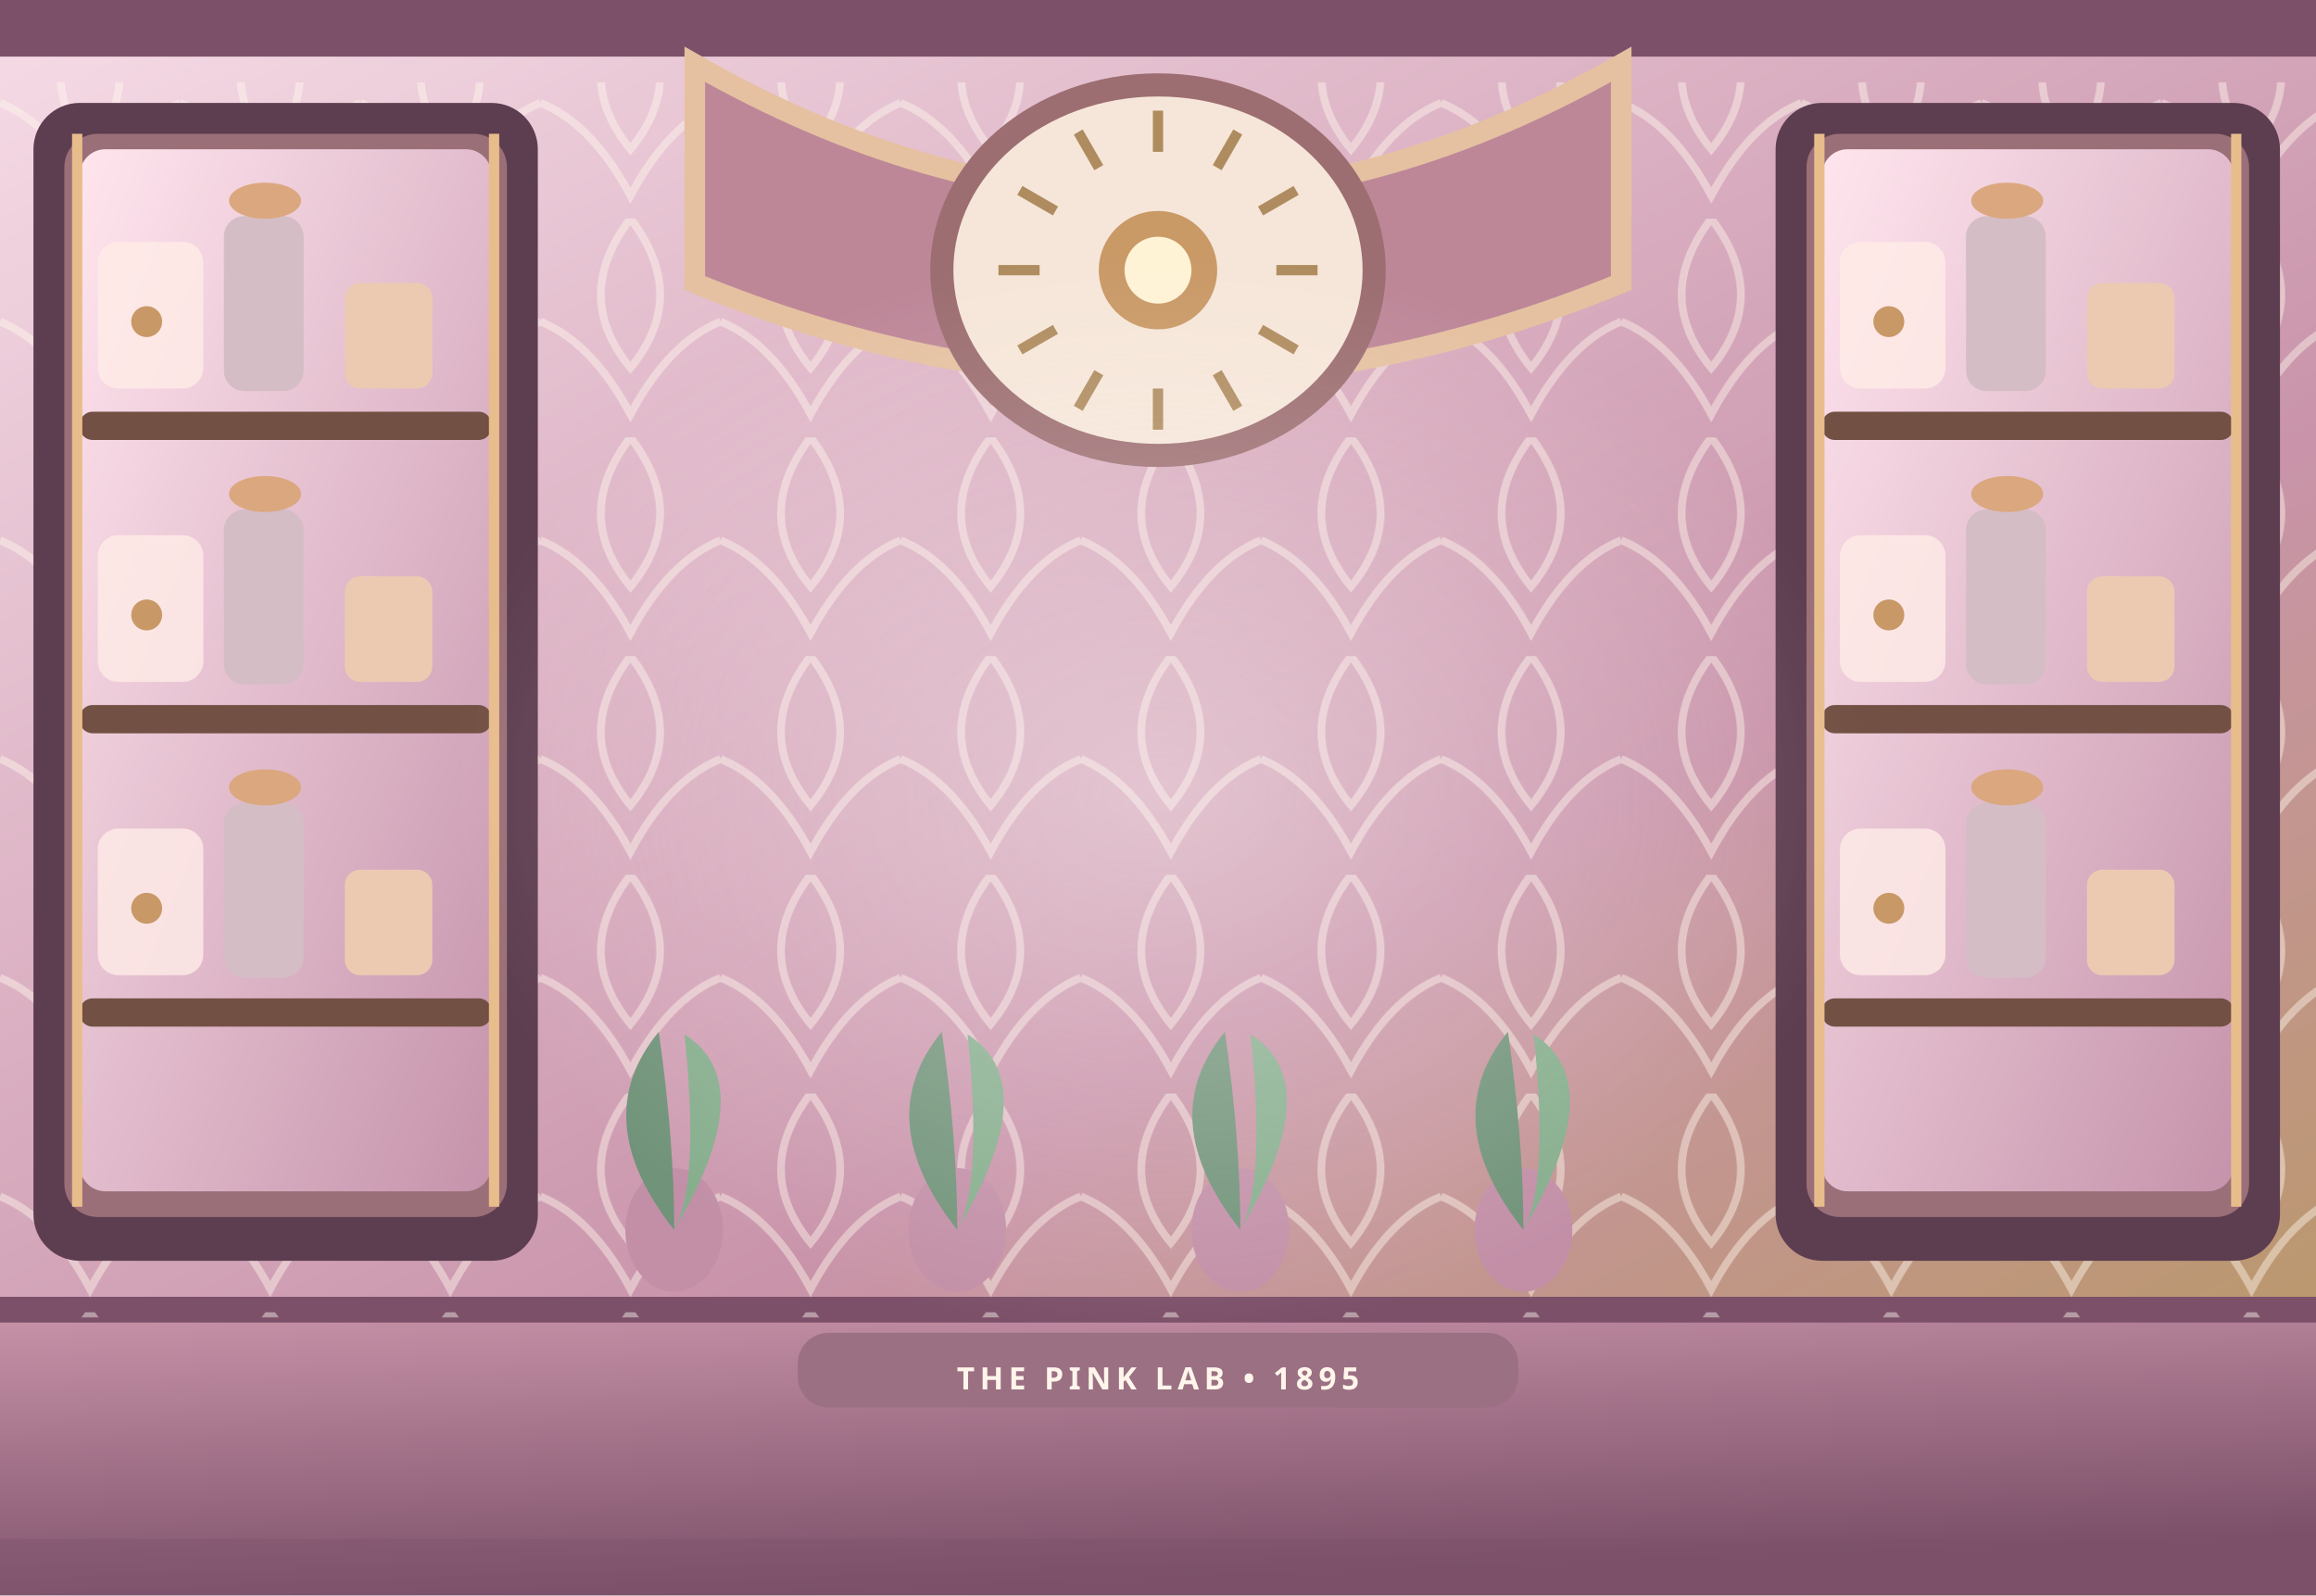
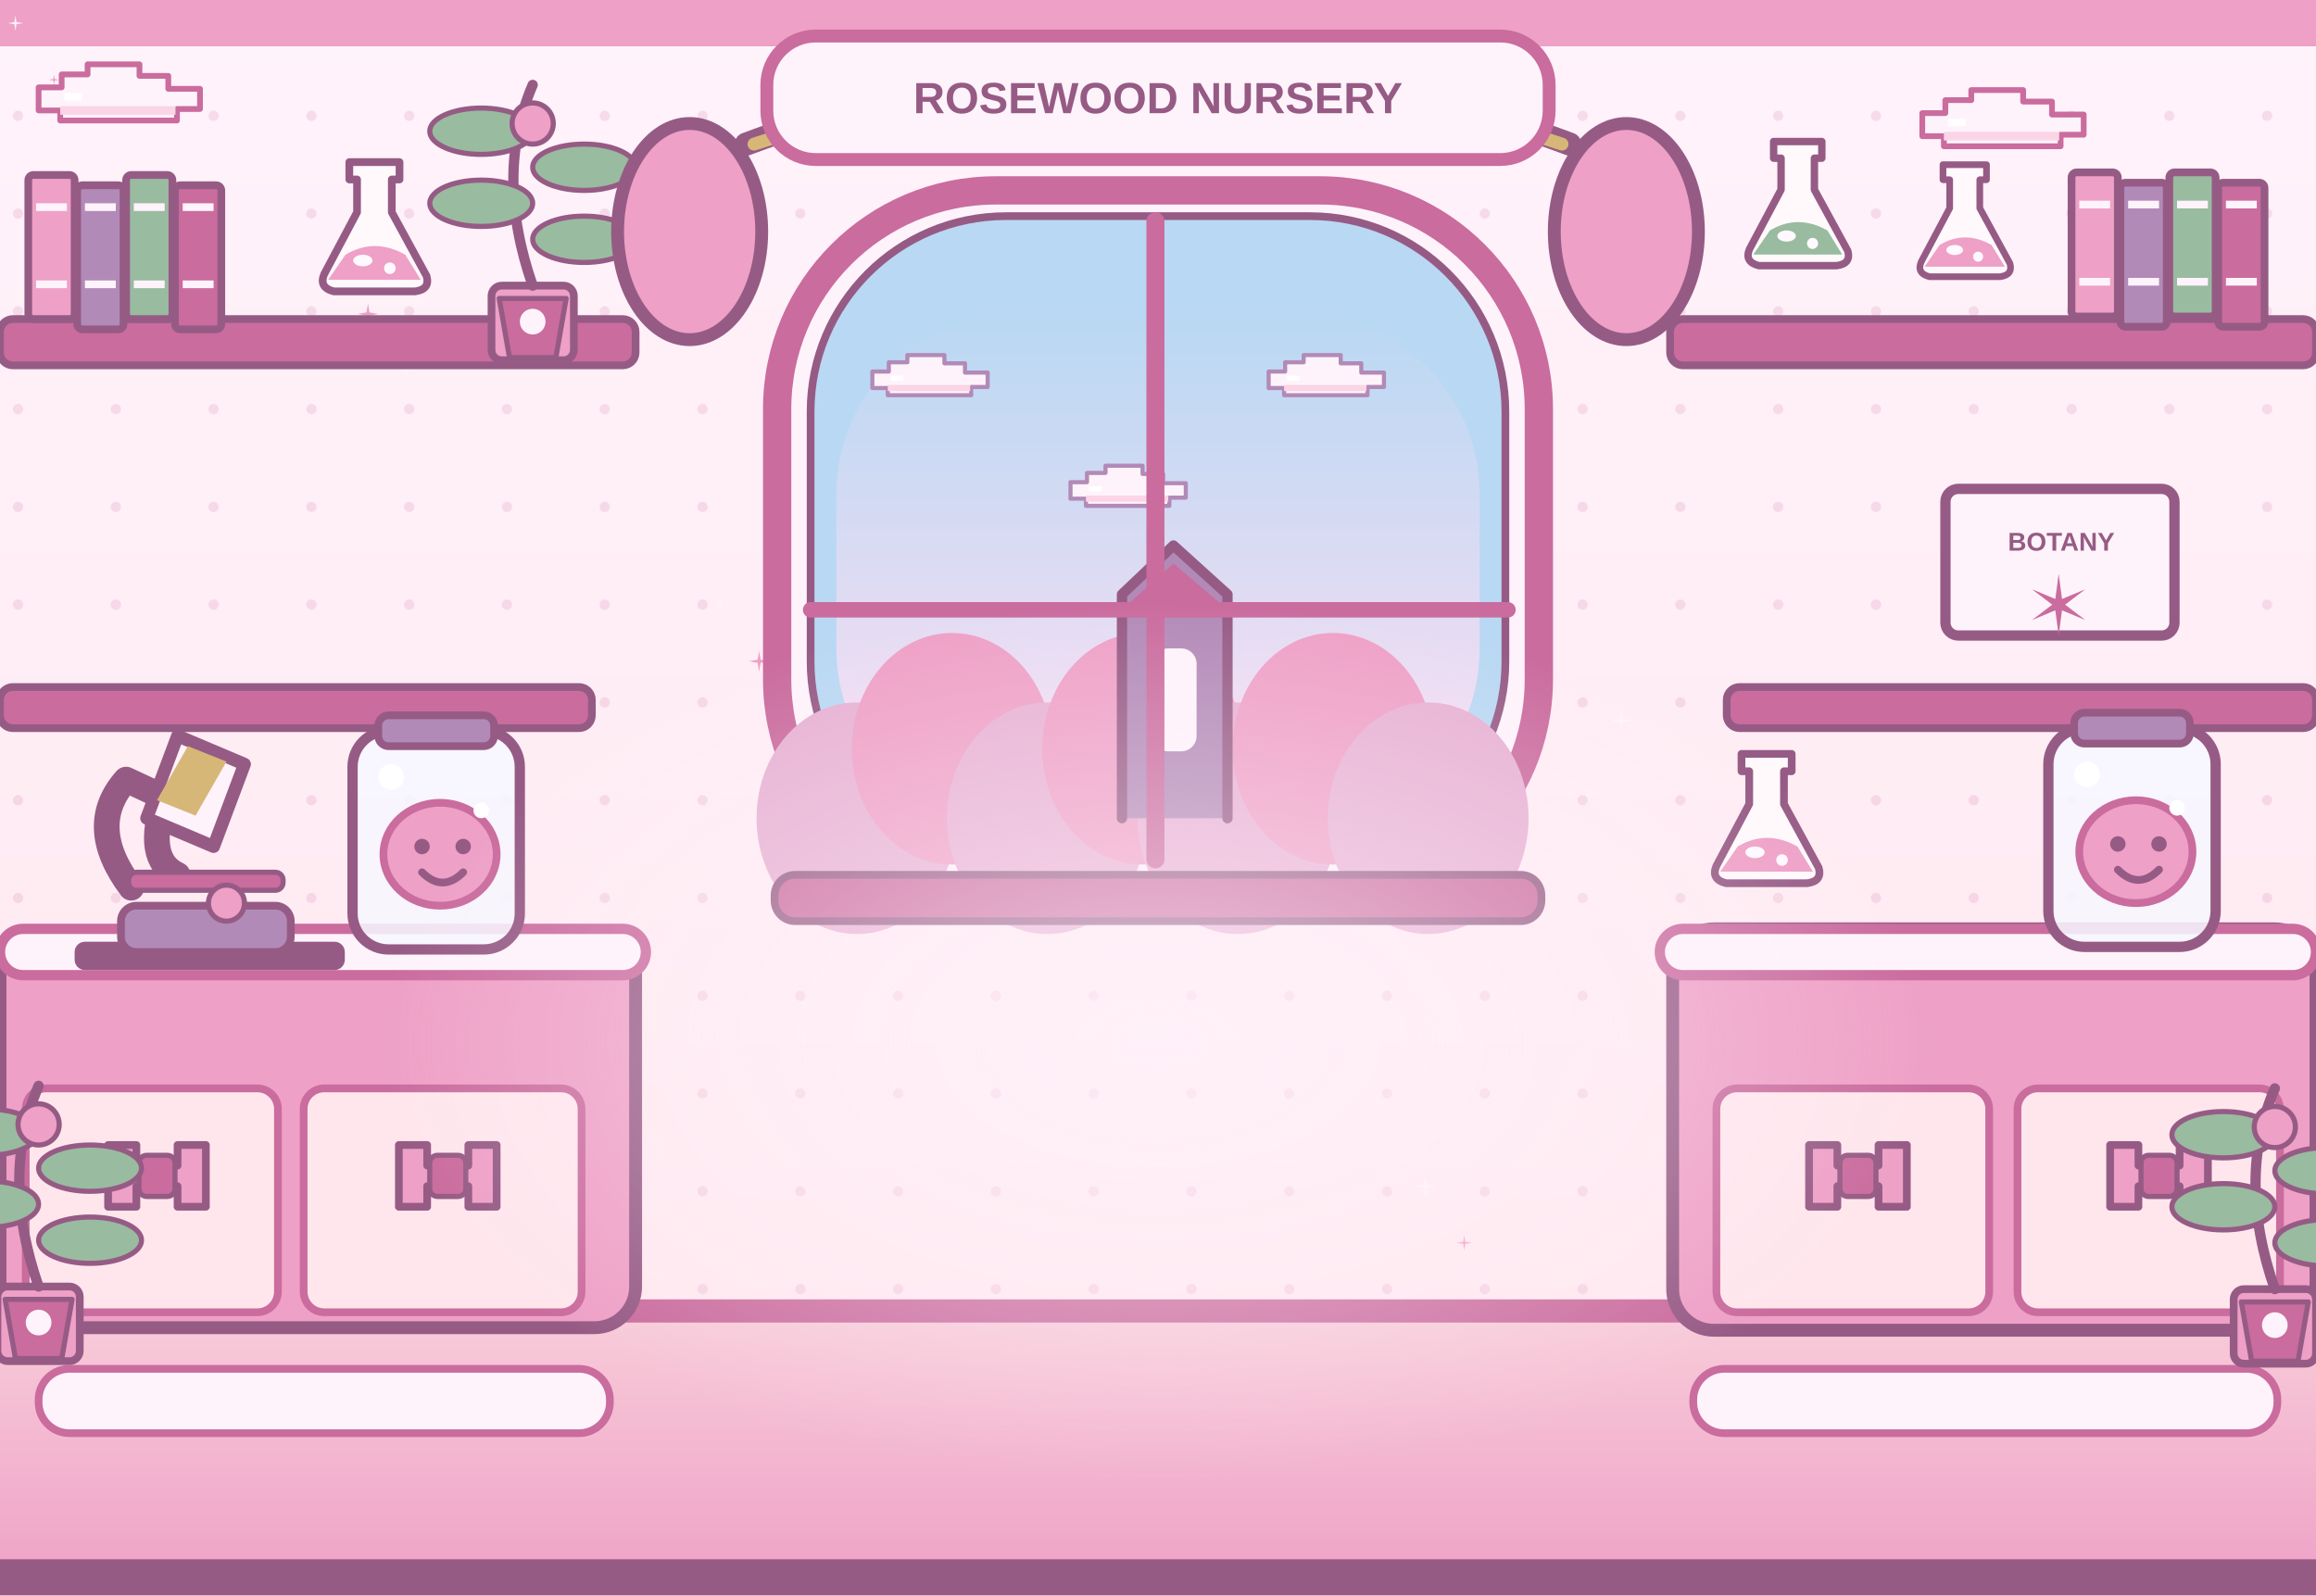
- <svg xmlns="http://www.w3.org/2000/svg" viewBox="0 0 900 620" width="900" height="620" role="img" aria-label="victorian laboratory environment">
+ <svg xmlns="http://www.w3.org/2000/svg" width="900" height="620" viewBox="0 0 900 620" role="img" aria-label="Cozy victorian miniature laboratory background">
  <defs>
-     <linearGradient id="wall" x2="0.8" y2="1">
-       <stop stop-color="#f6dce7" />
-       <stop offset=".65" stop-color="#c994aa" />
-       <stop offset="1" stop-color="#ba986b" />
+     <linearGradient id="walls" x2="0" y2="1">
+       <stop stop-color="#fff3fb" />
+       <stop offset="1" stop-color="#ffe6ed" />
    </linearGradient>
-     <linearGradient id="floor" x2="0.3" y2="1">
-       <stop stop-color="#c994aa" />
-       <stop offset="1" stop-color="#7c5069" />
+     <linearGradient id="skyGradient" x2="0" y2="1">
+       <stop stop-color="#b9d8f3" />
+       <stop offset="1" stop-color="#ffdef3" />
    </linearGradient>
-     <linearGradient id="cabinet" x2="1" y2="1">
-       <stop stop-color="#ffe5ee" />
-       <stop offset="1" stop-color="#c593ab" />
+     <linearGradient id="floor" x2="0" y2="1">
+       <stop stop-color="#f8ccd9" />
+       <stop offset="1" stop-color="#eea0c6" />
    </linearGradient>
-     <linearGradient id="greenGlass" x2="1" y2="1">
-       <stop stop-color="#d1eac4" />
-       <stop offset="1" stop-color="#91b291" />
-     </linearGradient>
-     <linearGradient id="sky" x2="1" y2="1">
-       <stop stop-color="#91dce5" />
-       <stop offset="1" stop-color="#ffeaf6" />
-     </linearGradient>
-     <linearGradient id="cosmos" x2="1" y2="1">
-       <stop stop-color="#58337d" />
-       <stop offset=".6" stop-color="#c465bb" />
-       <stop offset="1" stop-color="#ffd2f9" />
-     </linearGradient>
-     <linearGradient id="crystal" x2="1" y2="1">
-       <stop stop-color="#fff1ff" />
-       <stop offset=".5" stop-color="#be83dc" />
-       <stop offset="1" stop-color="#6d3a9f" />
-     </linearGradient>
-     <radialGradient id="core">
-       <stop stop-color="#fff" />
-       <stop offset=".5" stop-color="#ffc5ef" />
-       <stop offset="1" stop-color="#b477ed" />
+     <radialGradient id="mid">
+       <stop stop-color="#fff3fb" stop-opacity=".7" />
+       <stop offset="1" stop-color="#fff3fb" stop-opacity="0" />
    </radialGradient>
-     <radialGradient id="calm">
-       <stop stop-color="#fffafa" stop-opacity=".72" />
-       <stop offset="1" stop-color="#fffafa" stop-opacity="0" />
-     </radialGradient>
-     <pattern id="wallpaper" width="70" height="85" patternUnits="userSpaceOnUse">
-       <path d="M35 0 Q12 30 35 58 Q58 30 35 0 M0 40 Q20 48 35 76 Q50 48 70 40" stroke="#fff6eb" stroke-width="3" fill="none" />
-     </pattern>
-     <pattern id="boomerang" width="140" height="110" patternUnits="userSpaceOnUse">
-       <path d="M16 10 L70 35 L22 29 Z M85 65 L120 47 L133 61 L95 76 Z" fill="#fff8e1" stroke="#fff" stroke-width="3" />
+     <pattern id="dots" width="38" height="38" patternUnits="userSpaceOnUse">
+       <circle cx="7" cy="7" r="2" fill="#ca6c9e" opacity=".17" />
    </pattern>
  </defs>
-   <rect x="0" y="0" width="900" height="620" fill="url(#wall)" rx="0" />
-   <rect x="0" y="508" width="900" height="112" fill="url(#floor)" rx="0" />
-   <rect x="0" y="504" width="900" height="10" fill="#7c5069" rx="0" />
-   <rect x="0" y="0" width="900" height="22" fill="#7c5069" rx="0" />
-   <rect x="0" y="32" width="900" height="480" fill="url(#wallpaper)" rx="0" opacity=".45" />
-   <rect x="13" y="40" width="196" height="450" fill="#5d3d50" rx="18" />
-   <rect x="25" y="52" width="172" height="421" fill="#9a6f78" rx="13" />
-   <rect x="31" y="58" width="160" height="405" fill="url(#cabinet)" rx="10" />
-   <rect x="31" y="160" width="160" height="11" fill="#725044" rx="5" />
-   <rect x="38" y="94" width="41" height="57" fill="#ffece7" rx="8" opacity=".8" />
-   <rect x="87" y="84" width="31" height="68" fill="#d4bdc5" rx="8" />
-   <rect x="134" y="110" width="34" height="41" fill="#eccab2" rx="6" />
-   <circle cx="57" cy="125" r="6" fill="#c89867" />
-   <ellipse cx="103" cy="78" rx="14" ry="7" fill="#dba77f" />
-   <rect x="31" y="274" width="160" height="11" fill="#725044" rx="5" />
-   <rect x="38" y="208" width="41" height="57" fill="#ffece7" rx="8" opacity=".8" />
-   <rect x="87" y="198" width="31" height="68" fill="#d4bdc5" rx="8" />
-   <rect x="134" y="224" width="34" height="41" fill="#eccab2" rx="6" />
-   <circle cx="57" cy="239" r="6" fill="#c89867" />
-   <ellipse cx="103" cy="192" rx="14" ry="7" fill="#dba77f" />
-   <rect x="31" y="388" width="160" height="11" fill="#725044" rx="5" />
-   <rect x="38" y="322" width="41" height="57" fill="#ffece7" rx="8" opacity=".8" />
-   <rect x="87" y="312" width="31" height="68" fill="#d4bdc5" rx="8" />
-   <rect x="134" y="338" width="34" height="41" fill="#eccab2" rx="6" />
-   <circle cx="57" cy="353" r="6" fill="#c89867" />
-   <ellipse cx="103" cy="306" rx="14" ry="7" fill="#dba77f" />
-   <path d="M30 52 L30 469" fill="none" stroke="#e8bd8c" stroke-width="4" />
-   <path d="M192 52 L192 469" fill="none" stroke="#e8bd8c" stroke-width="4" />
-   <rect x="690" y="40" width="196" height="450" fill="#5d3d50" rx="18" />
-   <rect x="702" y="52" width="172" height="421" fill="#9a6f78" rx="13" />
-   <rect x="708" y="58" width="160" height="405" fill="url(#cabinet)" rx="10" />
-   <rect x="708" y="160" width="160" height="11" fill="#725044" rx="5" />
-   <rect x="715" y="94" width="41" height="57" fill="#ffece7" rx="8" opacity=".8" />
-   <rect x="764" y="84" width="31" height="68" fill="#d4bdc5" rx="8" />
-   <rect x="811" y="110" width="34" height="41" fill="#eccab2" rx="6" />
-   <circle cx="734" cy="125" r="6" fill="#c89867" />
-   <ellipse cx="780" cy="78" rx="14" ry="7" fill="#dba77f" />
-   <rect x="708" y="274" width="160" height="11" fill="#725044" rx="5" />
-   <rect x="715" y="208" width="41" height="57" fill="#ffece7" rx="8" opacity=".8" />
-   <rect x="764" y="198" width="31" height="68" fill="#d4bdc5" rx="8" />
-   <rect x="811" y="224" width="34" height="41" fill="#eccab2" rx="6" />
-   <circle cx="734" cy="239" r="6" fill="#c89867" />
-   <ellipse cx="780" cy="192" rx="14" ry="7" fill="#dba77f" />
-   <rect x="708" y="388" width="160" height="11" fill="#725044" rx="5" />
-   <rect x="715" y="322" width="41" height="57" fill="#ffece7" rx="8" opacity=".8" />
-   <rect x="764" y="312" width="31" height="68" fill="#d4bdc5" rx="8" />
-   <rect x="811" y="338" width="34" height="41" fill="#eccab2" rx="6" />
-   <circle cx="734" cy="353" r="6" fill="#c89867" />
-   <ellipse cx="780" cy="306" rx="14" ry="7" fill="#dba77f" />
-   <path d="M707 52 L707 469" fill="none" stroke="#e8bd8c" stroke-width="4" />
-   <path d="M869 52 L869 469" fill="none" stroke="#e8bd8c" stroke-width="4" />
-   <path d="M270 25 Q450 128 630 25 L630 110 Q450 184 270 110 Z" fill="#bd8798" stroke="#e5c1a1" stroke-width="8" />
-   <ellipse cx="450" cy="105" rx="84" ry="72" fill="#f6e6d9" stroke="#9c6e71" stroke-width="9" />
-   <path d="M496 105 L512 105" fill="none" stroke="#af8c5f" stroke-width="4" />
-   <path d="M489.837 128 L503.694 136" fill="none" stroke="#af8c5f" stroke-width="4" />
-   <path d="M473 144.837 L481 158.694" fill="none" stroke="#af8c5f" stroke-width="4" />
-   <path d="M450 151 L450 167" fill="none" stroke="#af8c5f" stroke-width="4" />
-   <path d="M427 144.837 L419 158.694" fill="none" stroke="#af8c5f" stroke-width="4" />
-   <path d="M410.163 128 L396.306 136" fill="none" stroke="#af8c5f" stroke-width="4" />
-   <path d="M404 105 L388 105" fill="none" stroke="#af8c5f" stroke-width="4" />
-   <path d="M410.163 82 L396.306 74" fill="none" stroke="#af8c5f" stroke-width="4" />
-   <path d="M427 65.163 L419 51.306" fill="none" stroke="#af8c5f" stroke-width="4" />
-   <path d="M450 59 L450 43" fill="none" stroke="#af8c5f" stroke-width="4" />
-   <path d="M473 65.163 L481 51.306" fill="none" stroke="#af8c5f" stroke-width="4" />
-   <path d="M489.837 82 L503.694 74" fill="none" stroke="#af8c5f" stroke-width="4" />
-   <circle cx="450" cy="105" r="23" fill="#c99966" />
-   <circle cx="450" cy="105" r="13" fill="#fff3d6" />
-   <ellipse cx="262" cy="478" rx="19" ry="24" fill="#c28fa7" />
-   <path d="M262 478 Q228 435 256 401 Q262 443 262 478" fill="#709379" />
-   <path d="M262 478 Q296 421 266 402 Q272 460 262 478" fill="#86ae8d" />
-   <ellipse cx="372" cy="478" rx="19" ry="24" fill="#c28fa7" />
-   <path d="M372 478 Q338 435 366 401 Q372 443 372 478" fill="#709379" />
-   <path d="M372 478 Q406 421 376 402 Q382 460 372 478" fill="#86ae8d" />
-   <ellipse cx="482" cy="478" rx="19" ry="24" fill="#c28fa7" />
-   <path d="M482 478 Q448 435 476 401 Q482 443 482 478" fill="#709379" />
-   <path d="M482 478 Q516 421 486 402 Q492 460 482 478" fill="#86ae8d" />
-   <ellipse cx="592" cy="478" rx="19" ry="24" fill="#c28fa7" />
-   <path d="M592 478 Q558 435 586 401 Q592 443 592 478" fill="#709379" />
-   <path d="M592 478 Q626 421 596 402 Q602 460 592 478" fill="#86ae8d" />
-   <rect x="310" y="518" width="280" height="29" fill="#9b7083" rx="12" />
-   <text x="450" y="540" fill="#fff5eb" font-family="Verdana,sans-serif" font-weight="bold" font-size="12" text-anchor="middle" letter-spacing="2">THE PINK LAB • 1895</text>
-   <rect x="0" y="598" width="900" height="22" fill="#7c5069" rx="0" opacity=".35" />
-   <ellipse cx="450" cy="308" rx="275" ry="209" fill="url(#calm)" opacity=".56" />
+   <rect x="0" y="0" width="900" height="620" rx="0" fill="url(#walls)" />
+   <rect x="0" y="25" width="900" height="488" rx="0" fill="url(#dots)" />
+   <rect x="0" y="0" width="900" height="18" rx="0" fill="#eea0c6" />
+   <rect x="0" y="510" width="900" height="110" rx="0" fill="url(#floor)" />
+   <rect x="0" y="505" width="900" height="9" rx="0" fill="#ca6c9e" />
+   <rect x="0" y="606" width="900" height="14" rx="0" fill="#965b85" />
+   <g transform="translate(15 25) scale(0.56)">
+     <path d="M0 26V16H16V7H34V0H70V8H90V17H112V31H96V39H15V32H0Z" fill="#fff3fb" stroke="#ca6c9e" stroke-width="4" stroke-linejoin="round" stroke-linecap="round" />
+     <rect x="15" y="29" width="80" height="6" rx="0" fill="#fbd5e5" />
+     <rect x="18" y="20" width="12" height="5" rx="0" fill="#fff" />
+   </g>
+   <g transform="translate(747 35) scale(0.56)">
+     <path d="M0 26V16H16V7H34V0H70V8H90V17H112V31H96V39H15V32H0Z" fill="#fff3fb" stroke="#ca6c9e" stroke-width="4" stroke-linejoin="round" stroke-linecap="round" />
+     <rect x="15" y="29" width="80" height="6" rx="0" fill="#fbd5e5" />
+     <rect x="18" y="20" width="12" height="5" rx="0" fill="#fff" />
+   </g>
+   <path d="M21.0 29.0 L21.3 30.7 L23.0 31.0 L21.3 31.3 L21.0 33.0 L20.7 31.3 L19.0 31.0 L20.7 30.7 Z" fill="#eea0c6" />
+   <path d="M158.0 141.0 L158.4 143.6 L161.0 144.0 L158.4 144.4 L158.0 147.0 L157.6 144.4 L155.0 144.0 L157.6 143.6 Z" fill="#fff3fb" />
+   <path d="M295.0 253.0 L295.6 256.4 L299.0 257.0 L295.6 257.6 L295.0 261.0 L294.4 257.6 L291.0 257.0 L294.4 256.4 Z" fill="#eea0c6" />
+   <path d="M432.0 368.0 L432.3 369.7 L434.0 370.0 L432.3 370.3 L432.0 372.0 L431.7 370.3 L430.0 370.0 L431.7 369.7 Z" fill="#fff3fb" />
+   <path d="M569.0 480.0 L569.4 482.6 L572.0 483.0 L569.4 483.4 L569.0 486.0 L568.6 483.4 L566.0 483.0 L568.6 482.6 Z" fill="#eea0c6" />
+   <path d="M706.0 95.0 L706.6 98.4 L710.0 99.0 L706.6 99.6 L706.0 103.0 L705.4 99.6 L702.0 99.0 L705.4 98.4 Z" fill="#fff3fb" />
+   <path d="M843.0 210.0 L843.3 211.7 L845.0 212.0 L843.3 212.3 L843.0 214.0 L842.7 212.3 L841.0 212.0 L842.7 211.7 Z" fill="#eea0c6" />
+   <path d="M82.0 322.0 L82.4 324.6 L85.0 325.0 L82.4 325.4 L82.0 328.0 L81.6 325.4 L79.0 325.0 L81.6 324.6 Z" fill="#fff3fb" />
+   <path d="M219.0 434.0 L219.6 437.4 L223.0 438.0 L219.6 438.6 L219.0 442.0 L218.4 438.6 L215.0 438.0 L218.4 437.4 Z" fill="#eea0c6" />
+   <path d="M356.0 52.0 L356.3 53.7 L358.0 54.0 L356.3 54.3 L356.0 56.0 L355.7 54.3 L354.0 54.0 L355.7 53.7 Z" fill="#fff3fb" />
+   <path d="M493.0 164.0 L493.4 166.6 L496.0 167.0 L493.4 167.4 L493.0 170.0 L492.6 167.4 L490.0 167.0 L492.6 166.6 Z" fill="#eea0c6" />
+   <path d="M630.0 276.0 L630.6 279.4 L634.0 280.0 L630.6 280.6 L630.0 284.0 L629.4 280.6 L626.0 280.0 L629.4 279.4 Z" fill="#fff3fb" />
+   <path d="M767.0 391.0 L767.3 392.7 L769.0 393.0 L767.3 393.3 L767.0 395.0 L766.7 393.3 L765.0 393.0 L766.7 392.7 Z" fill="#eea0c6" />
+   <path d="M6.0 6.0 L6.4 8.6 L9.0 9.0 L6.4 9.4 L6.0 12.0 L5.6 9.4 L3.0 9.0 L5.6 8.6 Z" fill="#fff3fb" />
+   <path d="M143.0 118.0 L143.6 121.4 L147.0 122.0 L143.6 122.6 L143.0 126.0 L142.4 122.6 L139.0 122.0 L142.4 121.4 Z" fill="#eea0c6" />
+   <path d="M280.0 233.0 L280.3 234.7 L282.0 235.0 L280.3 235.3 L280.0 237.0 L279.7 235.3 L278.0 235.0 L279.7 234.7 Z" fill="#fff3fb" />
+   <path d="M417.0 345.0 L417.4 347.6 L420.0 348.0 L417.4 348.4 L417.0 351.0 L416.6 348.4 L414.0 348.0 L416.6 347.6 Z" fill="#eea0c6" />
+   <path d="M554.0 457.0 L554.6 460.4 L558.0 461.0 L554.6 461.6 L554.0 465.0 L553.4 461.6 L550.0 461.0 L553.4 460.4 Z" fill="#fff3fb" />
+   <path d="M691.0 75.0 L691.3 76.7 L693.0 77.0 L691.3 77.3 L691.0 79.0 L690.7 77.3 L689.0 77.0 L690.7 76.7 Z" fill="#eea0c6" />
+   <path d="M828.0 187.0 L828.4 189.6 L831.0 190.0 L828.4 190.4 L828.0 193.0 L827.6 190.4 L825.0 190.0 L827.6 189.6 Z" fill="#fff3fb" />
+   <path d="M67.0 299.0 L67.6 302.4 L71.0 303.0 L67.6 303.6 L67.0 307.0 L66.4 303.6 L63.0 303.0 L66.4 302.4 Z" fill="#eea0c6" />
+   <path d="M204.0 414.0 L204.3 415.7 L206.0 416.0 L204.3 416.3 L204.0 418.0 L203.7 416.3 L202.0 416.0 L203.7 415.7 Z" fill="#fff3fb" />
+   <path d="M341.0 29.0 L341.4 31.6 L344.0 32.0 L341.4 32.4 L341.0 35.0 L340.6 32.4 L338.0 32.0 L340.6 31.6 Z" fill="#eea0c6" />
+   <path d="M478.0 141.0 L478.6 144.4 L482.0 145.0 L478.6 145.6 L478.0 149.0 L477.4 145.6 L474.0 145.0 L477.4 144.4 Z" fill="#fff3fb" />
+   <rect x="302" y="74" width="296" height="275" rx="85" fill="#fff3fb" stroke="#ca6c9e" stroke-width="11" stroke-linejoin="round" />
+   <rect x="315" y="84" width="270" height="249" rx="76" fill="#b9d8f3" stroke="#965b85" stroke-width="3" stroke-linejoin="round" />
+   <rect x="325" y="122" width="250" height="200" rx="70" fill="url(#skyGradient)" />
+   <g transform="translate(339 138) scale(0.4)">
+     <path d="M0 26V16H16V7H34V0H70V8H90V17H112V31H96V39H15V32H0Z" fill="#fff3fb" stroke="#b28ab7" stroke-width="4" stroke-linejoin="round" stroke-linecap="round" />
+     <rect x="15" y="29" width="80" height="6" rx="0" fill="#fbd5e5" />
+     <rect x="18" y="20" width="12" height="5" rx="0" fill="#fff" />
+   </g>
+   <g transform="translate(416 181) scale(0.4)">
+     <path d="M0 26V16H16V7H34V0H70V8H90V17H112V31H96V39H15V32H0Z" fill="#fff3fb" stroke="#b28ab7" stroke-width="4" stroke-linejoin="round" stroke-linecap="round" />
+     <rect x="15" y="29" width="80" height="6" rx="0" fill="#fbd5e5" />
+     <rect x="18" y="20" width="12" height="5" rx="0" fill="#fff" />
+   </g>
+   <g transform="translate(493 138) scale(0.4)">
+     <path d="M0 26V16H16V7H34V0H70V8H90V17H112V31H96V39H15V32H0Z" fill="#fff3fb" stroke="#b28ab7" stroke-width="4" stroke-linejoin="round" stroke-linecap="round" />
+     <rect x="15" y="29" width="80" height="6" rx="0" fill="#fbd5e5" />
+     <rect x="18" y="20" width="12" height="5" rx="0" fill="#fff" />
+   </g>
+   <ellipse cx="333" cy="318" rx="39" ry="45" fill="#e7b1d3" />
+   <ellipse cx="370" cy="291" rx="39" ry="45" fill="#eea0c6" />
+   <ellipse cx="407" cy="318" rx="39" ry="45" fill="#e7b1d3" />
+   <ellipse cx="444" cy="291" rx="39" ry="45" fill="#eea0c6" />
+   <ellipse cx="481" cy="318" rx="39" ry="45" fill="#e7b1d3" />
+   <ellipse cx="518" cy="291" rx="39" ry="45" fill="#eea0c6" />
+   <ellipse cx="555" cy="318" rx="39" ry="45" fill="#e7b1d3" />
+   <path d="M436 318V231L456 212L477 231V318" fill="#b28ab7" stroke="#965b85" stroke-width="4" stroke-linejoin="round" stroke-linecap="round" />
+   <path d="M437 236L456 219L476 236" fill="#ca6c9e" />
+   <rect x="448" y="252" width="17" height="40" rx="6" fill="#fff3fb" />
+   <path d="M449 86 L449 334" fill="none" stroke="#ca6c9e" stroke-width="7" stroke-linejoin="round" stroke-linecap="round" />
+   <path d="M315 237 L586 237" fill="none" stroke="#ca6c9e" stroke-width="6" stroke-linejoin="round" stroke-linecap="round" />
+   <rect x="301" y="340" width="298" height="18" rx="8" fill="#ca6c9e" stroke="#965b85" stroke-width="3" stroke-linejoin="round" />
+   <rect x="0" y="362" width="247" height="154" rx="16" fill="#eea0c6" stroke="#965b85" stroke-width="5" stroke-linejoin="round" />
+   <rect x="650" y="361" width="250" height="156" rx="16" fill="#eea0c6" stroke="#965b85" stroke-width="5" stroke-linejoin="round" />
+   <rect x="0" y="361" width="251" height="18" rx="9" fill="#fff3fb" stroke="#ca6c9e" stroke-width="4" stroke-linejoin="round" />
+   <rect x="645" y="361" width="255" height="18" rx="9" fill="#fff3fb" stroke="#ca6c9e" stroke-width="4" stroke-linejoin="round" />
+   <rect x="10" y="423" width="98" height="87" rx="8" fill="#ffe6ed" stroke="#ca6c9e" stroke-width="3" stroke-linejoin="round" />
+   <rect x="118" y="423" width="108" height="87" rx="8" fill="#ffe6ed" stroke="#ca6c9e" stroke-width="3" stroke-linejoin="round" />
+   <rect x="667" y="423" width="106" height="87" rx="8" fill="#ffe6ed" stroke="#ca6c9e" stroke-width="3" stroke-linejoin="round" />
+   <rect x="784" y="423" width="102" height="87" rx="8" fill="#ffe6ed" stroke="#ca6c9e" stroke-width="3" stroke-linejoin="round" />
+   <path d="M42 445H53V453H69V445H80V469H69V461H53V469H42Z" fill="#eea0c6" stroke="#965b85" stroke-width="3" stroke-linejoin="round" stroke-linecap="round" />
+   <rect x="54" y="449" width="14" height="16" rx="3" fill="#ca6c9e" stroke="#965b85" stroke-width="2" stroke-linejoin="round" />
+   <path d="M155 445H166V453H182V445H193V469H182V461H166V469H155Z" fill="#eea0c6" stroke="#965b85" stroke-width="3" stroke-linejoin="round" stroke-linecap="round" />
+   <rect x="167" y="449" width="14" height="16" rx="3" fill="#ca6c9e" stroke="#965b85" stroke-width="2" stroke-linejoin="round" />
+   <path d="M703 445H714V453H730V445H741V469H730V461H714V469H703Z" fill="#eea0c6" stroke="#965b85" stroke-width="3" stroke-linejoin="round" stroke-linecap="round" />
+   <rect x="715" y="449" width="14" height="16" rx="3" fill="#ca6c9e" stroke="#965b85" stroke-width="2" stroke-linejoin="round" />
+   <path d="M820 445H831V453H847V445H858V469H847V461H831V469H820Z" fill="#eea0c6" stroke="#965b85" stroke-width="3" stroke-linejoin="round" stroke-linecap="round" />
+   <rect x="832" y="449" width="14" height="16" rx="3" fill="#ca6c9e" stroke="#965b85" stroke-width="2" stroke-linejoin="round" />
+   <rect x="0" y="124" width="247" height="18" rx="5" fill="#ca6c9e" stroke="#965b85" stroke-width="3" stroke-linejoin="round" />
+   <rect x="649" y="124" width="251" height="18" rx="5" fill="#ca6c9e" stroke="#965b85" stroke-width="3" stroke-linejoin="round" />
+   <rect x="0" y="267" width="230" height="16" rx="5" fill="#ca6c9e" stroke="#965b85" stroke-width="3" stroke-linejoin="round" />
+   <rect x="671" y="267" width="229" height="16" rx="5" fill="#ca6c9e" stroke="#965b85" stroke-width="3" stroke-linejoin="round" />
+   <rect x="11" y="68" width="18" height="56" rx="2" fill="#eea0c6" stroke="#965b85" stroke-width="3" stroke-linejoin="round" />
+   <rect x="14" y="79" width="12" height="3" rx="0" fill="#fff3fb" />
+   <rect x="14" y="109" width="12" height="3" rx="0" fill="#fff3fb" />
+   <rect x="30" y="72" width="18" height="56" rx="2" fill="#b28ab7" stroke="#965b85" stroke-width="3" stroke-linejoin="round" />
+   <rect x="33" y="79" width="12" height="3" rx="0" fill="#fff3fb" />
+   <rect x="33" y="109" width="12" height="3" rx="0" fill="#fff3fb" />
+   <rect x="49" y="68" width="18" height="56" rx="2" fill="#99bba0" stroke="#965b85" stroke-width="3" stroke-linejoin="round" />
+   <rect x="52" y="79" width="12" height="3" rx="0" fill="#fff3fb" />
+   <rect x="52" y="109" width="12" height="3" rx="0" fill="#fff3fb" />
+   <rect x="68" y="72" width="18" height="56" rx="2" fill="#ca6c9e" stroke="#965b85" stroke-width="3" stroke-linejoin="round" />
+   <rect x="71" y="79" width="12" height="3" rx="0" fill="#fff3fb" />
+   <rect x="71" y="109" width="12" height="3" rx="0" fill="#fff3fb" />
+   <g transform="translate(123 63) scale(0.75)">
+     <path d="M17 0H43V9H39V26L57 59Q59 66 51 67H9Q1 65 4 58L21 26V9H17Z" fill="#fff9fc" stroke="#965b85" stroke-width="4" stroke-linejoin="round" stroke-linecap="round" />
+     <path d="M15 48Q30 39 46 48L54 61H6Z" fill="#eea0c6" />
+     <ellipse cx="24" cy="51" rx="5" ry="3" fill="#fff9ff" />
+     <circle cx="38" cy="55" r="3" fill="#fff9ff" />
+   </g>
+   <rect x="191" y="111" width="32" height="29" rx="4" fill="#eea0c6" stroke="#965b85" stroke-width="3" stroke-linejoin="round" />
+   <path d="M194 116 L220 116 L216 139H198Z" fill="#ca6c9e" stroke="#965b85" stroke-width="2" stroke-linejoin="round" stroke-linecap="round" />
+   <circle cx="207" cy="125" r="5" fill="#fff3fb" />
+   <path d="M207 111 Q192 68 207 33" fill="none" stroke="#965b85" stroke-width="4" stroke-linejoin="round" stroke-linecap="round" />
+   <ellipse cx="227" cy="93" rx="20" ry="9" fill="#99bba0" stroke="#965b85" stroke-width="2" />
+   <ellipse cx="187" cy="79" rx="20" ry="9" fill="#99bba0" stroke="#965b85" stroke-width="2" />
+   <ellipse cx="227" cy="65" rx="20" ry="9" fill="#99bba0" stroke="#965b85" stroke-width="2" />
+   <ellipse cx="187" cy="51" rx="20" ry="9" fill="#99bba0" stroke="#965b85" stroke-width="2" />
+   <circle cx="207" cy="48" r="8" fill="#eea0c6" stroke="#965b85" stroke-width="2" />
+   <g transform="translate(677 55) scale(0.72)">
+     <path d="M17 0H43V9H39V26L57 59Q59 66 51 67H9Q1 65 4 58L21 26V9H17Z" fill="#fff9fc" stroke="#965b85" stroke-width="4" stroke-linejoin="round" stroke-linecap="round" />
+     <path d="M15 48Q30 39 46 48L54 61H6Z" fill="#99bba0" />
+     <ellipse cx="24" cy="51" rx="5" ry="3" fill="#fff9ff" />
+     <circle cx="38" cy="55" r="3" fill="#fff9ff" />
+   </g>
+   <g transform="translate(744 64) scale(0.65)">
+     <path d="M17 0H43V9H39V26L57 59Q59 66 51 67H9Q1 65 4 58L21 26V9H17Z" fill="#fff9fc" stroke="#965b85" stroke-width="4" stroke-linejoin="round" stroke-linecap="round" />
+     <path d="M15 48Q30 39 46 48L54 61H6Z" fill="#eea0c6" />
+     <ellipse cx="24" cy="51" rx="5" ry="3" fill="#fff9ff" />
+     <circle cx="38" cy="55" r="3" fill="#fff9ff" />
+   </g>
+   <rect x="805" y="67" width="18" height="56" rx="2" fill="#eea0c6" stroke="#965b85" stroke-width="3" stroke-linejoin="round" />
+   <rect x="808" y="78" width="12" height="3" rx="0" fill="#fff3fb" />
+   <rect x="808" y="108" width="12" height="3" rx="0" fill="#fff3fb" />
+   <rect x="824" y="71" width="18" height="56" rx="2" fill="#b28ab7" stroke="#965b85" stroke-width="3" stroke-linejoin="round" />
+   <rect x="827" y="78" width="12" height="3" rx="0" fill="#fff3fb" />
+   <rect x="827" y="108" width="12" height="3" rx="0" fill="#fff3fb" />
+   <rect x="843" y="67" width="18" height="56" rx="2" fill="#99bba0" stroke="#965b85" stroke-width="3" stroke-linejoin="round" />
+   <rect x="846" y="78" width="12" height="3" rx="0" fill="#fff3fb" />
+   <rect x="846" y="108" width="12" height="3" rx="0" fill="#fff3fb" />
+   <rect x="862" y="71" width="18" height="56" rx="2" fill="#ca6c9e" stroke="#965b85" stroke-width="3" stroke-linejoin="round" />
+   <rect x="865" y="78" width="12" height="3" rx="0" fill="#fff3fb" />
+   <rect x="865" y="108" width="12" height="3" rx="0" fill="#fff3fb" />
+   <g transform="translate(24 282)">
+     <rect x="5" y="84" width="105" height="11" rx="4" fill="#965b85" />
+     <rect x="23" y="70" width="66" height="18" rx="6" fill="#b28ab7" stroke="#965b85" stroke-width="3" stroke-linejoin="round" />
+     <path d="M27 63Q9 39 25 21L40 28Q32 52 45 58" fill="none" stroke="#965b85" stroke-width="10" stroke-linejoin="round" stroke-linecap="round" />
+     <path d="M45 4L71 15L59 47L33 36Z" fill="#fff3fb" stroke="#965b85" stroke-width="5" stroke-linejoin="round" stroke-linecap="round" />
+     <path d="M49 8L64 14L52 35L37 29Z" fill="#d7b777" />
+     <rect x="26" y="57" width="60" height="7" rx="3" fill="#ca6c9e" stroke="#965b85" stroke-width="2" stroke-linejoin="round" />
+     <circle cx="64" cy="69" r="7" fill="#eea0c6" stroke="#965b85" stroke-width="2" />
+   </g>
+   <rect x="137" y="284" width="65" height="85" rx="14" fill="#f7f7ffdd" stroke="#965b85" stroke-width="4" stroke-linejoin="round" />
+   <rect x="147" y="278" width="45" height="12" rx="4" fill="#b28ab7" stroke="#965b85" stroke-width="3" stroke-linejoin="round" />
+   <ellipse cx="171" cy="332" rx="22" ry="20" fill="#eea0c6" stroke="#ca6c9e" stroke-width="3" />
+   <circle cx="164" cy="329" r="3" fill="#965b85" />
+   <circle cx="180" cy="329" r="3" fill="#965b85" />
+   <path d="M164 339Q172 347 180 339" fill="none" stroke="#965b85" stroke-width="3" stroke-linejoin="round" stroke-linecap="round" />
+   <circle cx="152" cy="302" r="5" fill="#fff" />
+   <circle cx="187" cy="315" r="3" fill="#fff" />
+   <g transform="translate(664 293) scale(0.75)">
+     <path d="M17 0H43V9H39V26L57 59Q59 66 51 67H9Q1 65 4 58L21 26V9H17Z" fill="#fff9fc" stroke="#965b85" stroke-width="4" stroke-linejoin="round" stroke-linecap="round" />
+     <path d="M15 48Q30 39 46 48L54 61H6Z" fill="#eea0c6" />
+     <ellipse cx="24" cy="51" rx="5" ry="3" fill="#fff9ff" />
+     <circle cx="38" cy="55" r="3" fill="#fff9ff" />
+   </g>
+   <rect x="796" y="283" width="65" height="85" rx="14" fill="#f7f7ffdd" stroke="#965b85" stroke-width="4" stroke-linejoin="round" />
+   <rect x="806" y="277" width="45" height="12" rx="4" fill="#b28ab7" stroke="#965b85" stroke-width="3" stroke-linejoin="round" />
+   <ellipse cx="830" cy="331" rx="22" ry="20" fill="#eea0c6" stroke="#ca6c9e" stroke-width="3" />
+   <circle cx="823" cy="328" r="3" fill="#965b85" />
+   <circle cx="839" cy="328" r="3" fill="#965b85" />
+   <path d="M823 338Q831 346 839 338" fill="none" stroke="#965b85" stroke-width="3" stroke-linejoin="round" stroke-linecap="round" />
+   <circle cx="811" cy="301" r="5" fill="#fff" />
+   <circle cx="846" cy="314" r="3" fill="#fff" />
+   <rect x="15" y="532" width="222" height="25" rx="12" fill="#fff3fb" stroke="#ca6c9e" stroke-width="3" stroke-linejoin="round" />
+   <rect x="658" y="532" width="227" height="25" rx="12" fill="#fff3fb" stroke="#ca6c9e" stroke-width="3" stroke-linejoin="round" />
+   <path d="M290 56Q450 -4 610 56" fill="none" stroke="#965b85" stroke-width="9" stroke-linejoin="round" stroke-linecap="round" />
+   <path d="M293 56Q450 4 607 56" fill="none" stroke="#d7b777" stroke-width="5" stroke-linejoin="round" stroke-linecap="round" />
+   <ellipse cx="268" cy="90" rx="28" ry="42" fill="#eea0c6" stroke="#965b85" stroke-width="5" />
+   <ellipse cx="632" cy="90" rx="28" ry="42" fill="#eea0c6" stroke="#965b85" stroke-width="5" />
+   <rect x="-1" y="500" width="32" height="29" rx="4" fill="#eea0c6" stroke="#965b85" stroke-width="3" stroke-linejoin="round" />
+   <path d="M2 505 L28 505 L24 528H6Z" fill="#ca6c9e" stroke="#965b85" stroke-width="2" stroke-linejoin="round" stroke-linecap="round" />
+   <circle cx="15" cy="514" r="5" fill="#fff3fb" />
+   <path d="M15 500 Q0 457 15 422" fill="none" stroke="#965b85" stroke-width="4" stroke-linejoin="round" stroke-linecap="round" />
+   <ellipse cx="35" cy="482" rx="20" ry="9" fill="#99bba0" stroke="#965b85" stroke-width="2" />
+   <ellipse cx="-5" cy="468" rx="20" ry="9" fill="#99bba0" stroke="#965b85" stroke-width="2" />
+   <ellipse cx="35" cy="454" rx="20" ry="9" fill="#99bba0" stroke="#965b85" stroke-width="2" />
+   <ellipse cx="-5" cy="440" rx="20" ry="9" fill="#99bba0" stroke="#965b85" stroke-width="2" />
+   <circle cx="15" cy="437" r="8" fill="#eea0c6" stroke="#965b85" stroke-width="2" />
+   <rect x="868" y="501" width="32" height="29" rx="4" fill="#eea0c6" stroke="#965b85" stroke-width="3" stroke-linejoin="round" />
+   <path d="M871 506 L897 506 L893 529H875Z" fill="#ca6c9e" stroke="#965b85" stroke-width="2" stroke-linejoin="round" stroke-linecap="round" />
+   <circle cx="884" cy="515" r="5" fill="#fff3fb" />
+   <path d="M884 501 Q869 458 884 423" fill="none" stroke="#965b85" stroke-width="4" stroke-linejoin="round" stroke-linecap="round" />
+   <ellipse cx="904" cy="483" rx="20" ry="9" fill="#99bba0" stroke="#965b85" stroke-width="2" />
+   <ellipse cx="864" cy="469" rx="20" ry="9" fill="#99bba0" stroke="#965b85" stroke-width="2" />
+   <ellipse cx="904" cy="455" rx="20" ry="9" fill="#99bba0" stroke="#965b85" stroke-width="2" />
+   <ellipse cx="864" cy="441" rx="20" ry="9" fill="#99bba0" stroke="#965b85" stroke-width="2" />
+   <circle cx="884" cy="438" r="8" fill="#eea0c6" stroke="#965b85" stroke-width="2" />
+   <rect x="756" y="190" width="89" height="57" rx="5" fill="#fff3fb" stroke="#965b85" stroke-width="4" stroke-linejoin="round" />
+   <text x="801" y="214" fill="#965b85" font-family="Verdana,Arial,sans-serif" font-weight="900" font-size="10" text-anchor="middle">BOTANY</text>
+   <path d="M800.0 223.0 L801.3 232.8 L810.4 229.0 L802.5 235.0 L810.4 241.0 L801.3 237.2 L800.0 247.0 L798.7 237.2 L789.6 241.0 L797.5 235.0 L789.6 229.0 L798.7 232.8 Z" fill="#ca6c9e" />
+   <ellipse cx="450" cy="405" rx="300" ry="170" fill="url(#mid)" />
+   <rect x="298" y="14" width="304" height="48" rx="19" fill="#fff3fb" stroke="#ca6c9e" stroke-width="5" stroke-linejoin="round" />
+   <text x="450" y="44" fill="#965b85" font-family="Verdana,Arial,sans-serif" font-weight="900" font-size="17" text-anchor="middle">ROSEWOOD NURSERY</text>
</svg>
